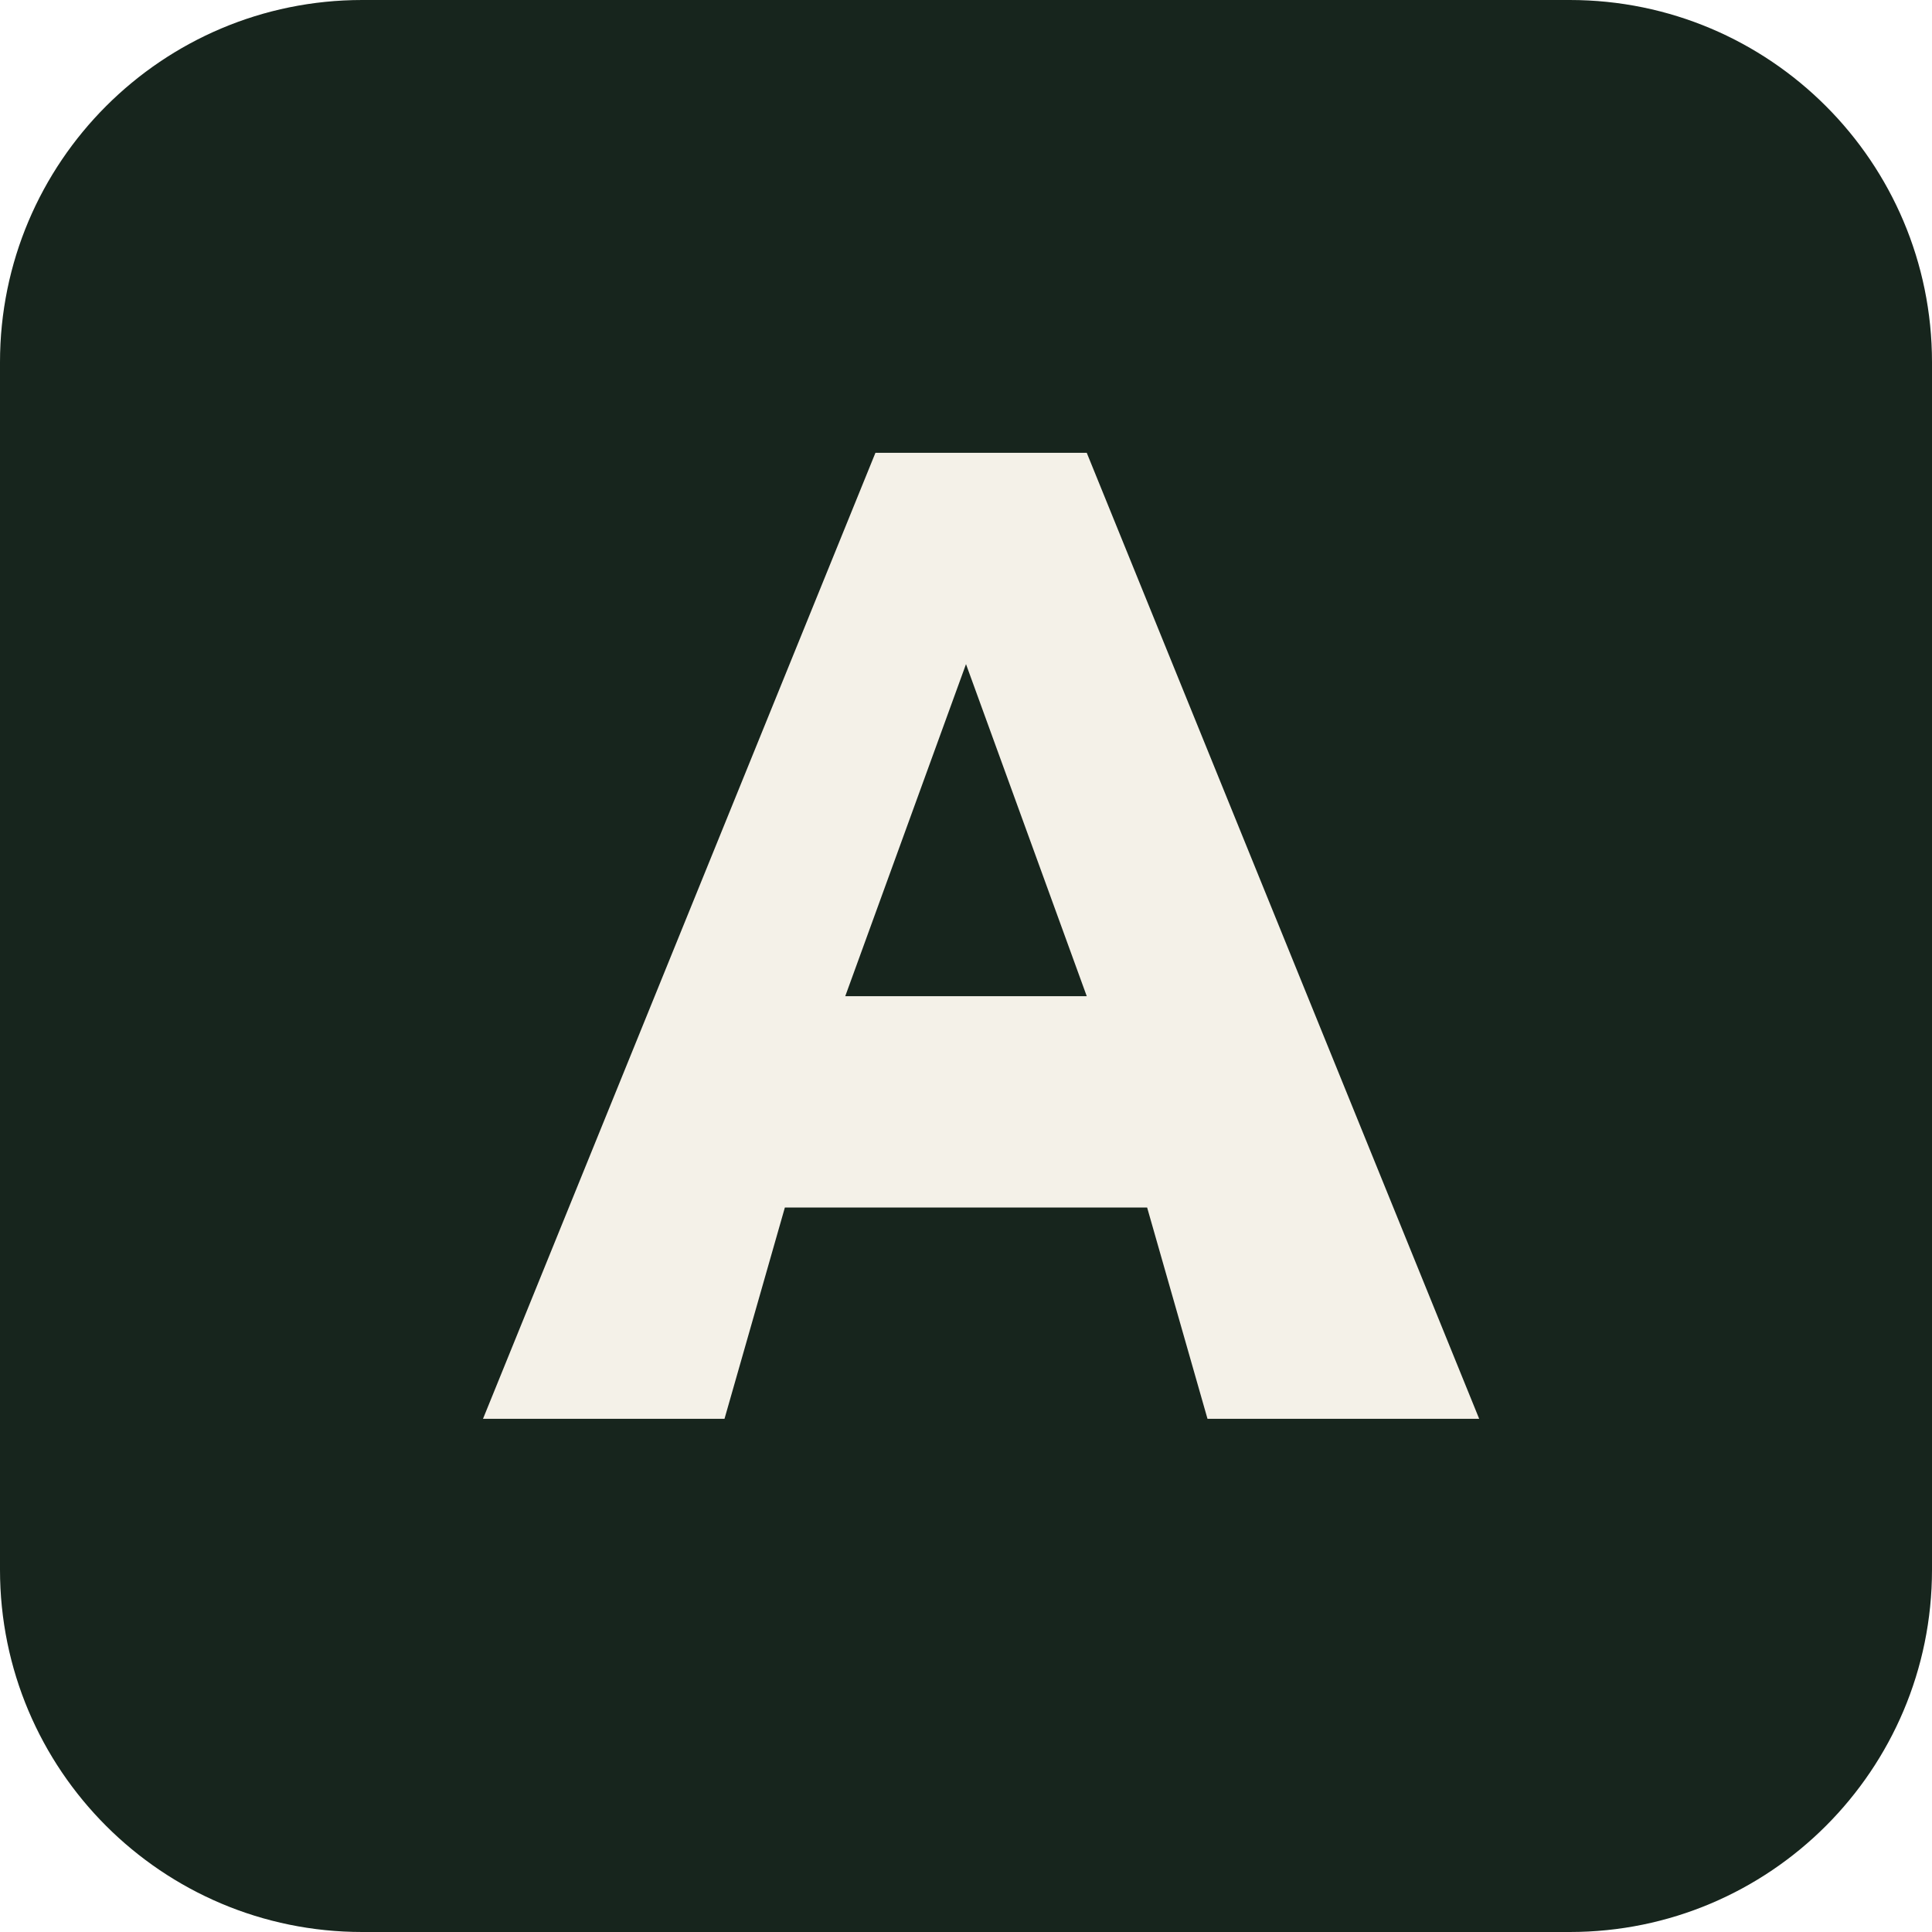
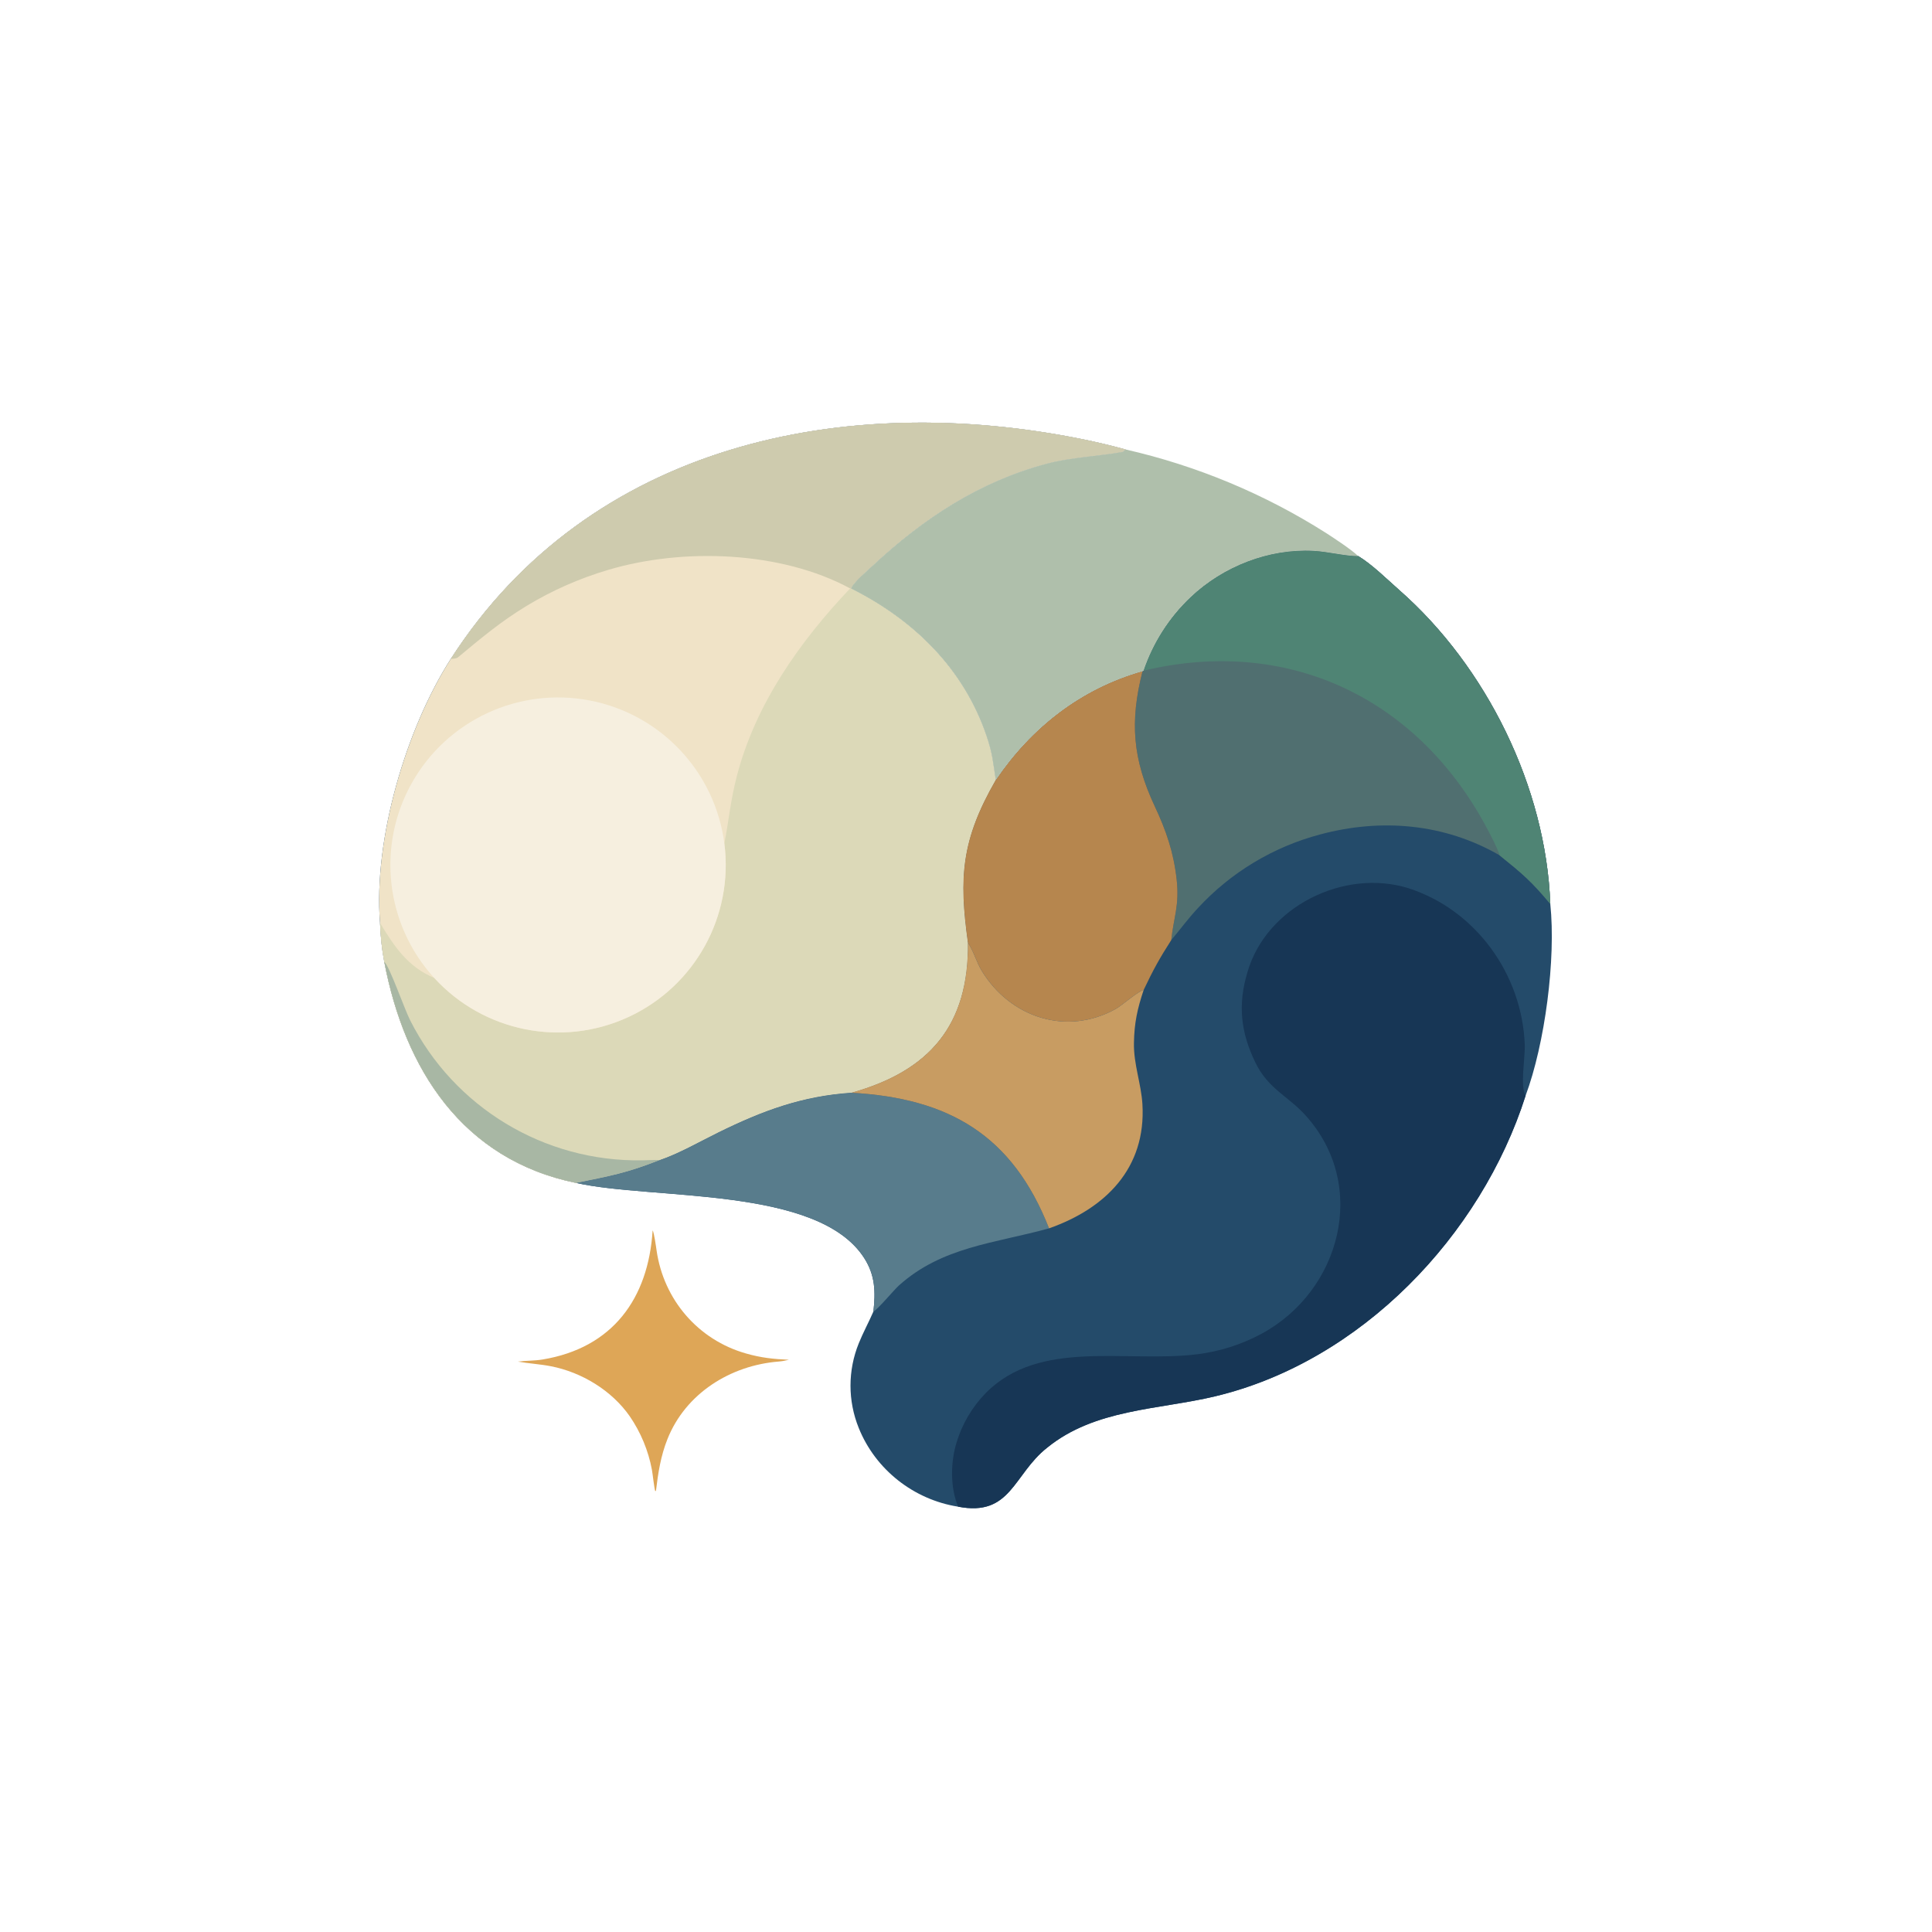
- <svg xmlns="http://www.w3.org/2000/svg" viewBox="0 0 64 64">
-   <rect width="64" height="64" rx="12" fill="#17251d" />
-   <path d="M16 47 29 15h7l13 32h-9l-2-7H26l-2 7Zm12-14h8l-4-11Z" fill="#f4f1e8" />
+ <svg xmlns="http://www.w3.org/2000/svg" width="800" height="800" viewBox="0 0 800 800" fill="none">
+   <g transform="translate(157, 175)">
+     <path d="M29.686 97.797C87.151 8.619 192.695 -13.167 291.388 6.895C297.444 8.126 303.142 9.5 309.109 11.118C308.709 11.454 308.309 11.791 307.908 12.127C297.91 13.901 286.468 14.371 276.658 16.956C248.64 24.339 225.362 39.649 204.363 59.246C202.543 60.944 195.852 66.633 195.506 68.719C221.368 81.687 242.009 101.792 251.485 129.681C254.076 137.303 254.147 140.6 255.322 147.968C270.116 126.173 290.553 110.172 316.11 102.912L316.489 102.722C320.42 91.099 327.14 80.614 336.064 72.184C349.482 59.518 368.303 52.092 386.868 53.059C392.926 53.374 399.716 55.205 405.39 55.253C411.003 58.576 417.472 65.002 422.43 69.358C458.508 101.051 483.152 150.929 484.942 199.305C487.334 222.154 482.732 257.195 474.709 278.715C456.281 336.577 406.605 388.796 346.045 403.214C322.611 408.794 296.374 408.364 276.587 424.471C262.56 435.519 261.693 453.124 239.735 448.884C221.377 445.979 205.512 433.573 198.573 416.263C194.026 405.007 194.042 392.425 198.619 381.182C200.215 377.166 202.82 372.317 204.657 368.081C205.581 359.954 205.412 353.088 200.88 345.987C181.778 316.048 113.642 321.988 81.595 314.839C34.348 305.17 10.578 267.578 2.113 223.233C1.057 217.739 0.596 212.757 0.364 207.177C-2.421 172.689 11.095 126.846 29.686 97.797Z" fill="#244B6A" />
+     <path d="M29.686 97.797C87.151 8.619 192.695 -13.167 291.388 6.895C297.444 8.126 303.142 9.5 309.109 11.118C308.709 11.454 308.309 11.791 307.908 12.127C297.91 13.901 286.468 14.371 276.658 16.956C248.64 24.339 225.362 39.649 204.363 59.246C202.543 60.944 195.852 66.633 195.506 68.719C221.368 81.687 242.009 101.792 251.485 129.681C254.076 137.303 254.147 140.6 255.322 147.968C241.097 172.682 239.992 188.147 243.777 215.3C244.161 249.277 228.164 268.353 195.498 277.482C175.068 278.874 158.867 284.867 140.467 293.917C133.022 297.578 124.087 302.697 116.36 305.309C102.591 310.799 95.661 311.97 81.595 314.839C34.348 305.17 10.578 267.578 2.113 223.233C1.057 217.739 0.596 212.757 0.364 207.177C-2.421 172.689 11.095 126.846 29.686 97.797Z" fill="#F0E3C7" />
+     <path d="M195.033 68.651L195.506 68.719C221.368 81.687 242.009 101.792 251.485 129.681C254.075 137.303 254.147 140.6 255.322 147.968C241.097 172.682 239.992 188.147 243.777 215.3C244.161 249.277 228.163 268.353 195.498 277.482C175.068 278.874 158.867 284.867 140.467 293.917C133.022 297.578 124.087 302.697 116.36 305.309C102.591 310.799 95.661 311.97 81.594 314.838C34.348 305.17 10.578 267.578 2.113 223.233C1.057 217.739 0.596 212.757 0.364 207.177C6.3 216.936 11.755 225.276 22.818 229.954C43.251 252.298 75.827 258.829 103.307 246.088C130.786 233.347 146.827 204.278 142.938 174.263C144.9 164.294 145.363 156.953 148.128 146.291C155.837 116.573 174.131 90.668 195.033 68.651Z" fill="#DCD9B8" />
+     <path d="M2.113 223.233C4.299 225.093 10.462 242.833 12.837 247.494C31.078 283.596 68.36 306.113 108.833 305.474C111.267 305.452 113.991 305.27 116.36 305.309C102.591 310.799 95.661 311.97 81.595 314.839C34.348 305.17 10.578 267.578 2.113 223.233Z" fill="#A8B7A4" />
+     <path d="M22.818 229.954C2.626 207.872 -1.126 175.346 13.509 149.255C28.144 123.164 57.87 109.382 87.263 115.061C116.656 120.74 139.095 144.601 142.938 174.263C146.827 204.278 130.787 233.347 103.307 246.088C75.827 258.829 43.251 252.298 22.818 229.954Z" fill="#F6EFDF" />
+     <path d="M29.686 97.797C87.151 8.619 192.695 -13.167 291.387 6.895C297.444 8.126 303.142 9.5 309.109 11.118C308.709 11.454 308.309 11.791 307.908 12.127C297.91 13.901 286.467 14.371 276.658 16.956C248.64 24.339 225.362 39.649 204.362 59.246C202.543 60.944 195.852 66.633 195.506 68.719L195.033 68.651C166.278 53.111 125.67 51.751 94.706 61.019C82.896 64.516 71.585 69.513 61.048 75.886C50.232 82.479 42.296 89.151 32.641 97.188C31.98 97.737 30.523 97.806 29.686 97.797Z" fill="#CECBAE" />
+     <path d="M239.735 448.884C236.451 440.954 236.589 430.762 238.998 422.617C241.311 414.762 245.521 407.596 251.257 401.747C273.603 379.214 309.399 389.433 338.719 385.772C348.088 384.623 357.158 381.729 365.459 377.241C397.972 359.604 409.941 316.032 383.593 286.845C376.387 278.862 368.179 275.918 362.9 265.123C356.789 252.629 355.467 241.15 359.504 227.696C367.261 200.419 399.566 184.478 426.225 192.795C454.106 201.787 473.238 228.424 474.365 257.478C474.582 263.067 472.366 274.74 474.71 278.715C456.281 336.577 406.606 388.796 346.046 403.214C322.611 408.794 296.374 408.364 276.588 424.472C262.56 435.519 261.694 453.124 239.735 448.884Z" fill="#173655" />
+     <path d="M316.489 102.723C320.42 91.099 327.141 80.614 336.064 72.184C349.482 59.519 368.303 52.092 386.869 53.059C392.926 53.374 399.717 55.205 405.39 55.254C411.003 58.576 417.472 65.002 422.43 69.358C458.509 101.051 483.152 150.929 484.942 199.305C477.197 189.964 473.301 186.682 463.951 179.162C441.081 165.956 414.885 163.749 389.591 170.54C370.178 175.691 352.637 186.266 339.025 201.023C334.821 205.543 331.871 209.65 328 214.254C328.973 204.861 331.443 199.982 330.223 189.098C328.976 177.963 325.927 169.026 321.205 158.96C311.984 139.305 310.783 123.801 316.11 102.912L316.489 102.723Z" fill="#506F70" />
+     <path d="M316.489 102.723C320.419 91.099 327.14 80.614 336.064 72.184C349.482 59.519 368.303 52.092 386.868 53.059C392.926 53.374 399.716 55.205 405.39 55.254C411.003 58.576 417.472 65.002 422.43 69.358C458.508 101.051 483.152 150.929 484.942 199.305C477.196 189.964 473.3 186.682 463.951 179.162C463.22 176.501 460.459 171.268 459.081 168.65C430.284 113.879 376.214 88.396 316.489 102.723Z" fill="#4F8474" />
+     <path d="M255.322 147.968C270.115 126.173 290.553 110.172 316.11 102.912C310.783 123.801 311.984 139.305 321.204 158.96C325.927 169.026 328.976 177.963 330.223 189.098C331.443 199.981 328.972 204.861 328 214.254C323.102 221.88 320.453 226.729 316.576 234.9C314.391 235.327 307.548 241.358 304.972 242.788C284.727 254.044 261.426 246.413 249.579 227.086C247.346 223.443 246.22 218.93 243.777 215.3C239.992 188.147 241.097 172.682 255.322 147.968Z" fill="#B6864E" />
+     <path d="M195.498 277.482C235.848 279.72 262.206 294.963 277.383 333.634C255.079 339.835 233.161 341.141 215.181 357.325C213.24 359.073 206.089 367.619 204.657 368.081C205.581 359.954 205.412 353.088 200.88 345.987C181.778 316.048 113.642 321.988 81.595 314.839C95.661 311.97 102.591 310.799 116.36 305.309C124.087 302.697 133.022 297.578 140.467 293.917C158.867 284.867 175.069 278.874 195.498 277.482Z" fill="#587C8C" />
+     <path d="M243.777 215.3C246.22 218.931 247.346 223.443 249.578 227.086C261.426 246.413 284.727 254.044 304.972 242.789C307.547 241.358 314.391 235.327 316.576 234.9C313.957 242.774 312.69 248.448 312.541 256.889C312.384 265.727 315.546 273.724 316.052 282.244C317.627 308.744 300.746 325.428 277.383 333.634C262.206 294.963 235.848 279.72 195.498 277.482C228.163 268.353 244.161 249.278 243.777 215.3Z" fill="#C89C62" />
+     <path d="M309.109 11.118C338.553 17.827 366.628 29.529 392.113 45.716C395.435 47.867 402.585 52.55 405.39 55.254C399.717 55.205 392.926 53.374 386.869 53.059C368.303 52.092 349.482 59.518 336.064 72.184C327.141 80.614 320.42 91.099 316.489 102.723L316.11 102.912C290.553 110.173 270.116 126.173 255.322 147.968C254.147 140.6 254.076 137.303 251.485 129.681C242.009 101.792 221.368 81.687 195.506 68.719C195.853 66.634 202.543 60.944 204.363 59.246C225.362 39.649 248.64 24.339 276.658 16.956C286.468 14.371 297.91 13.901 307.909 12.127C308.309 11.791 308.709 11.454 309.109 11.118Z" fill="#AFBFAB" />
+     <path d="M113.241 334.463C113.82 335.265 114.691 341.483 114.876 342.778C117.793 363.163 132.037 379.808 151.917 385.45C158.194 387.231 163.121 387.749 169.671 388.054C168.21 388.43 166.878 388.668 165.382 388.789C145.451 390.4 126.883 401.96 119.35 420.965C116.613 427.871 115.525 434.768 114.636 442.208L114.35 442.508C113.974 441.879 113.228 435.052 112.937 433.566C111.448 425.625 108.318 418.083 103.748 411.422C96.275 400.732 83.884 393.238 71.184 390.745C66.692 389.864 62.034 389.615 57.446 388.811C60.781 388.378 64.209 388.506 67.613 387.947C96.664 383.175 111.469 362.716 113.241 334.463Z" fill="#DEA657" />
+   </g>
</svg>
